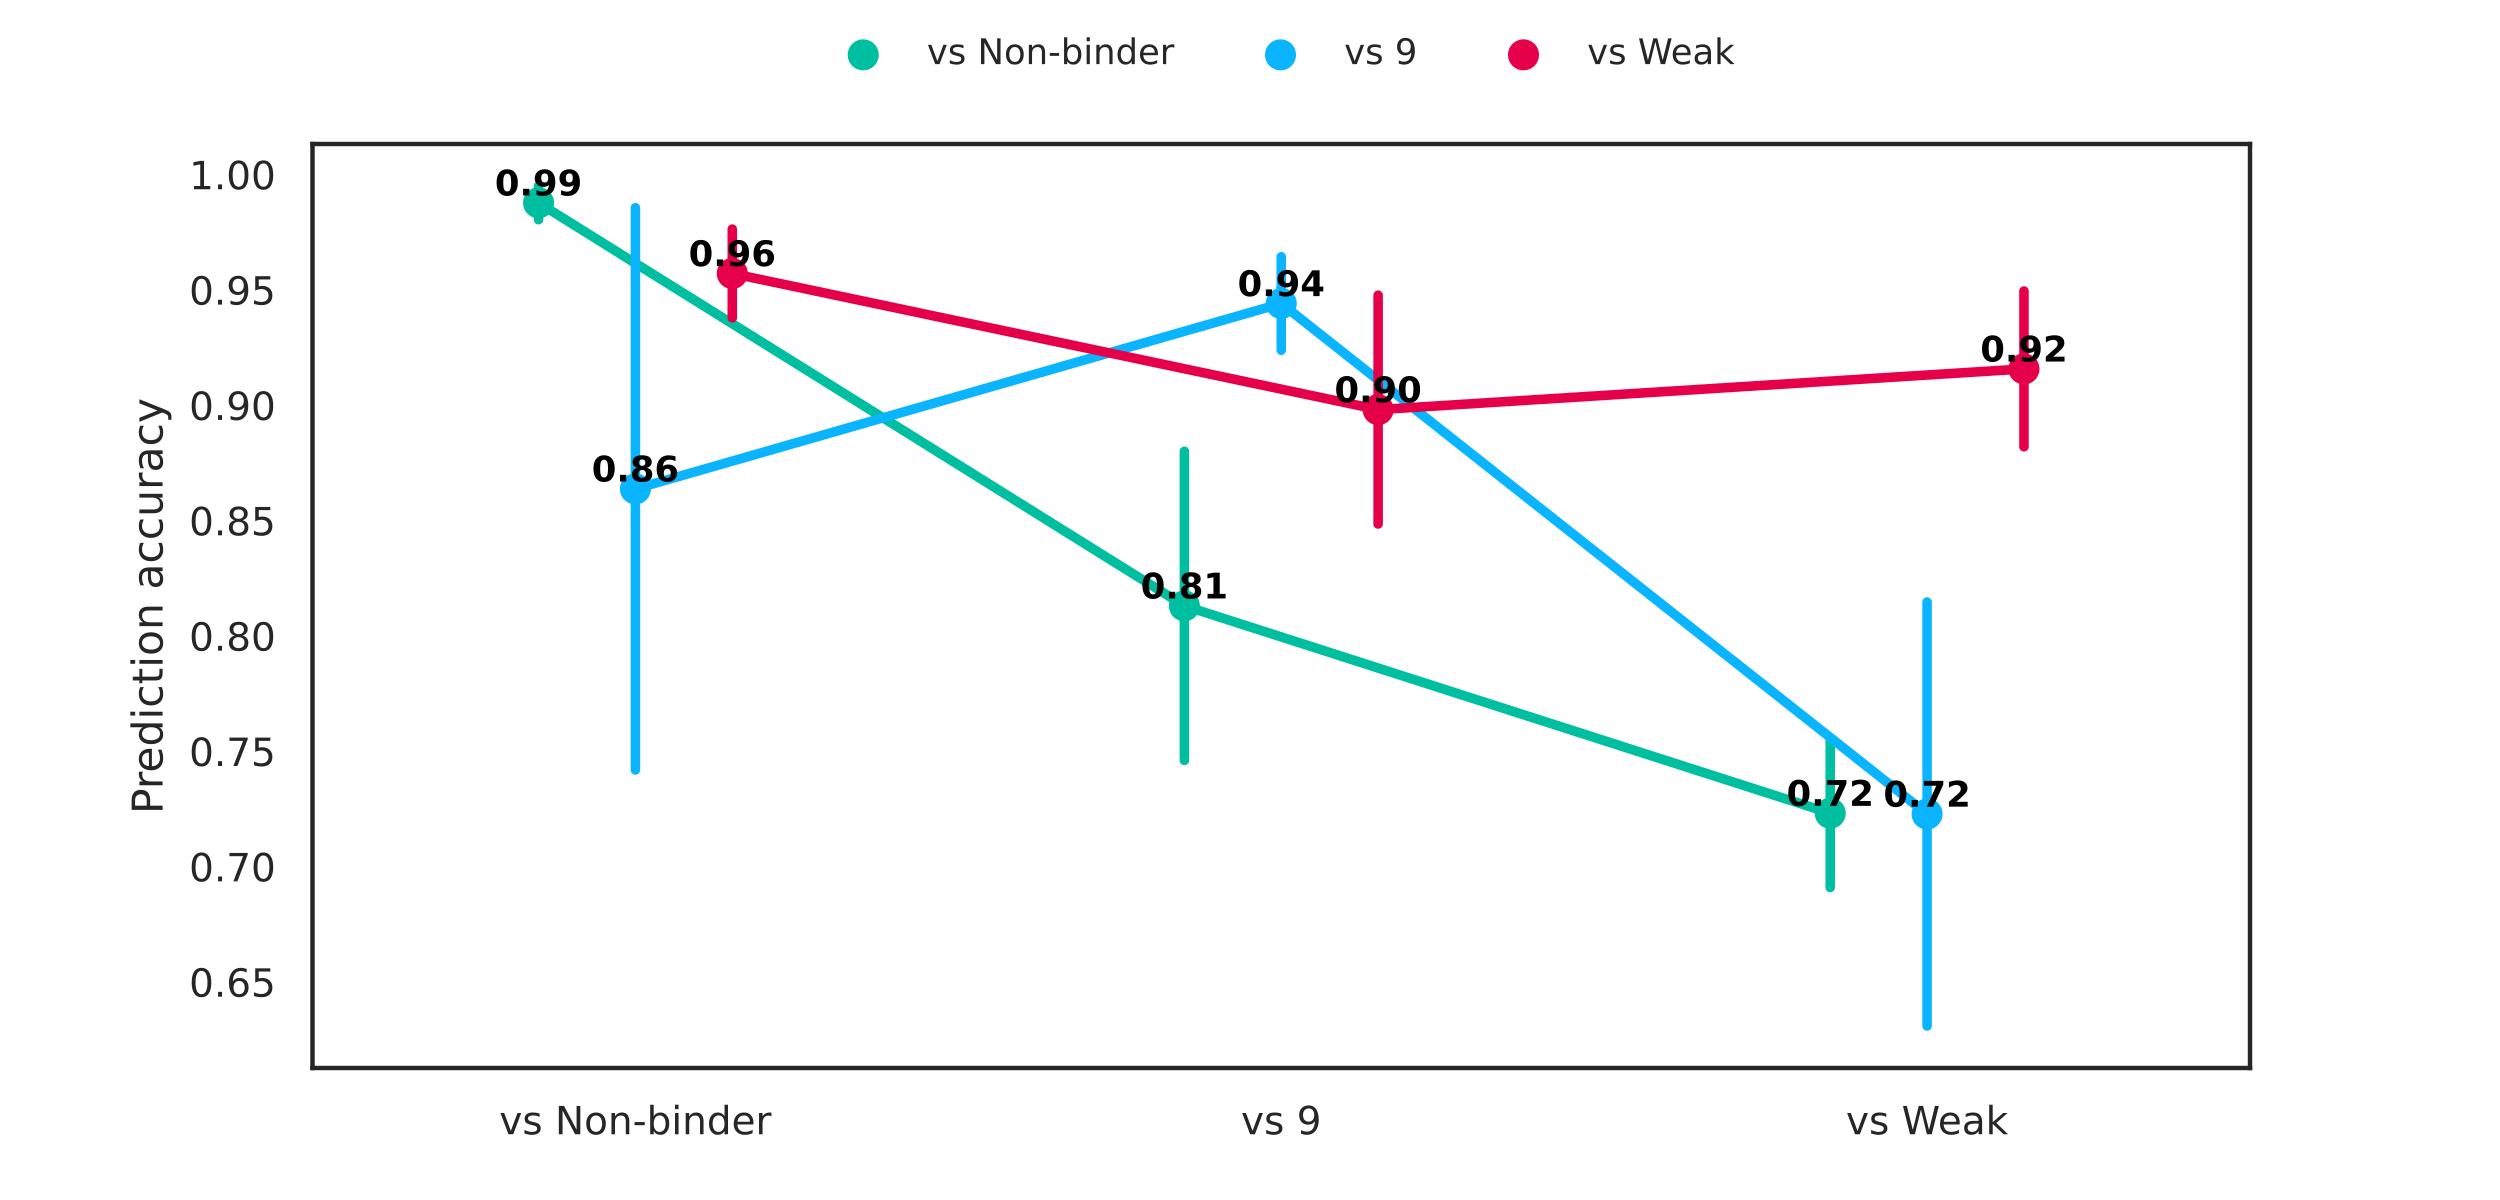
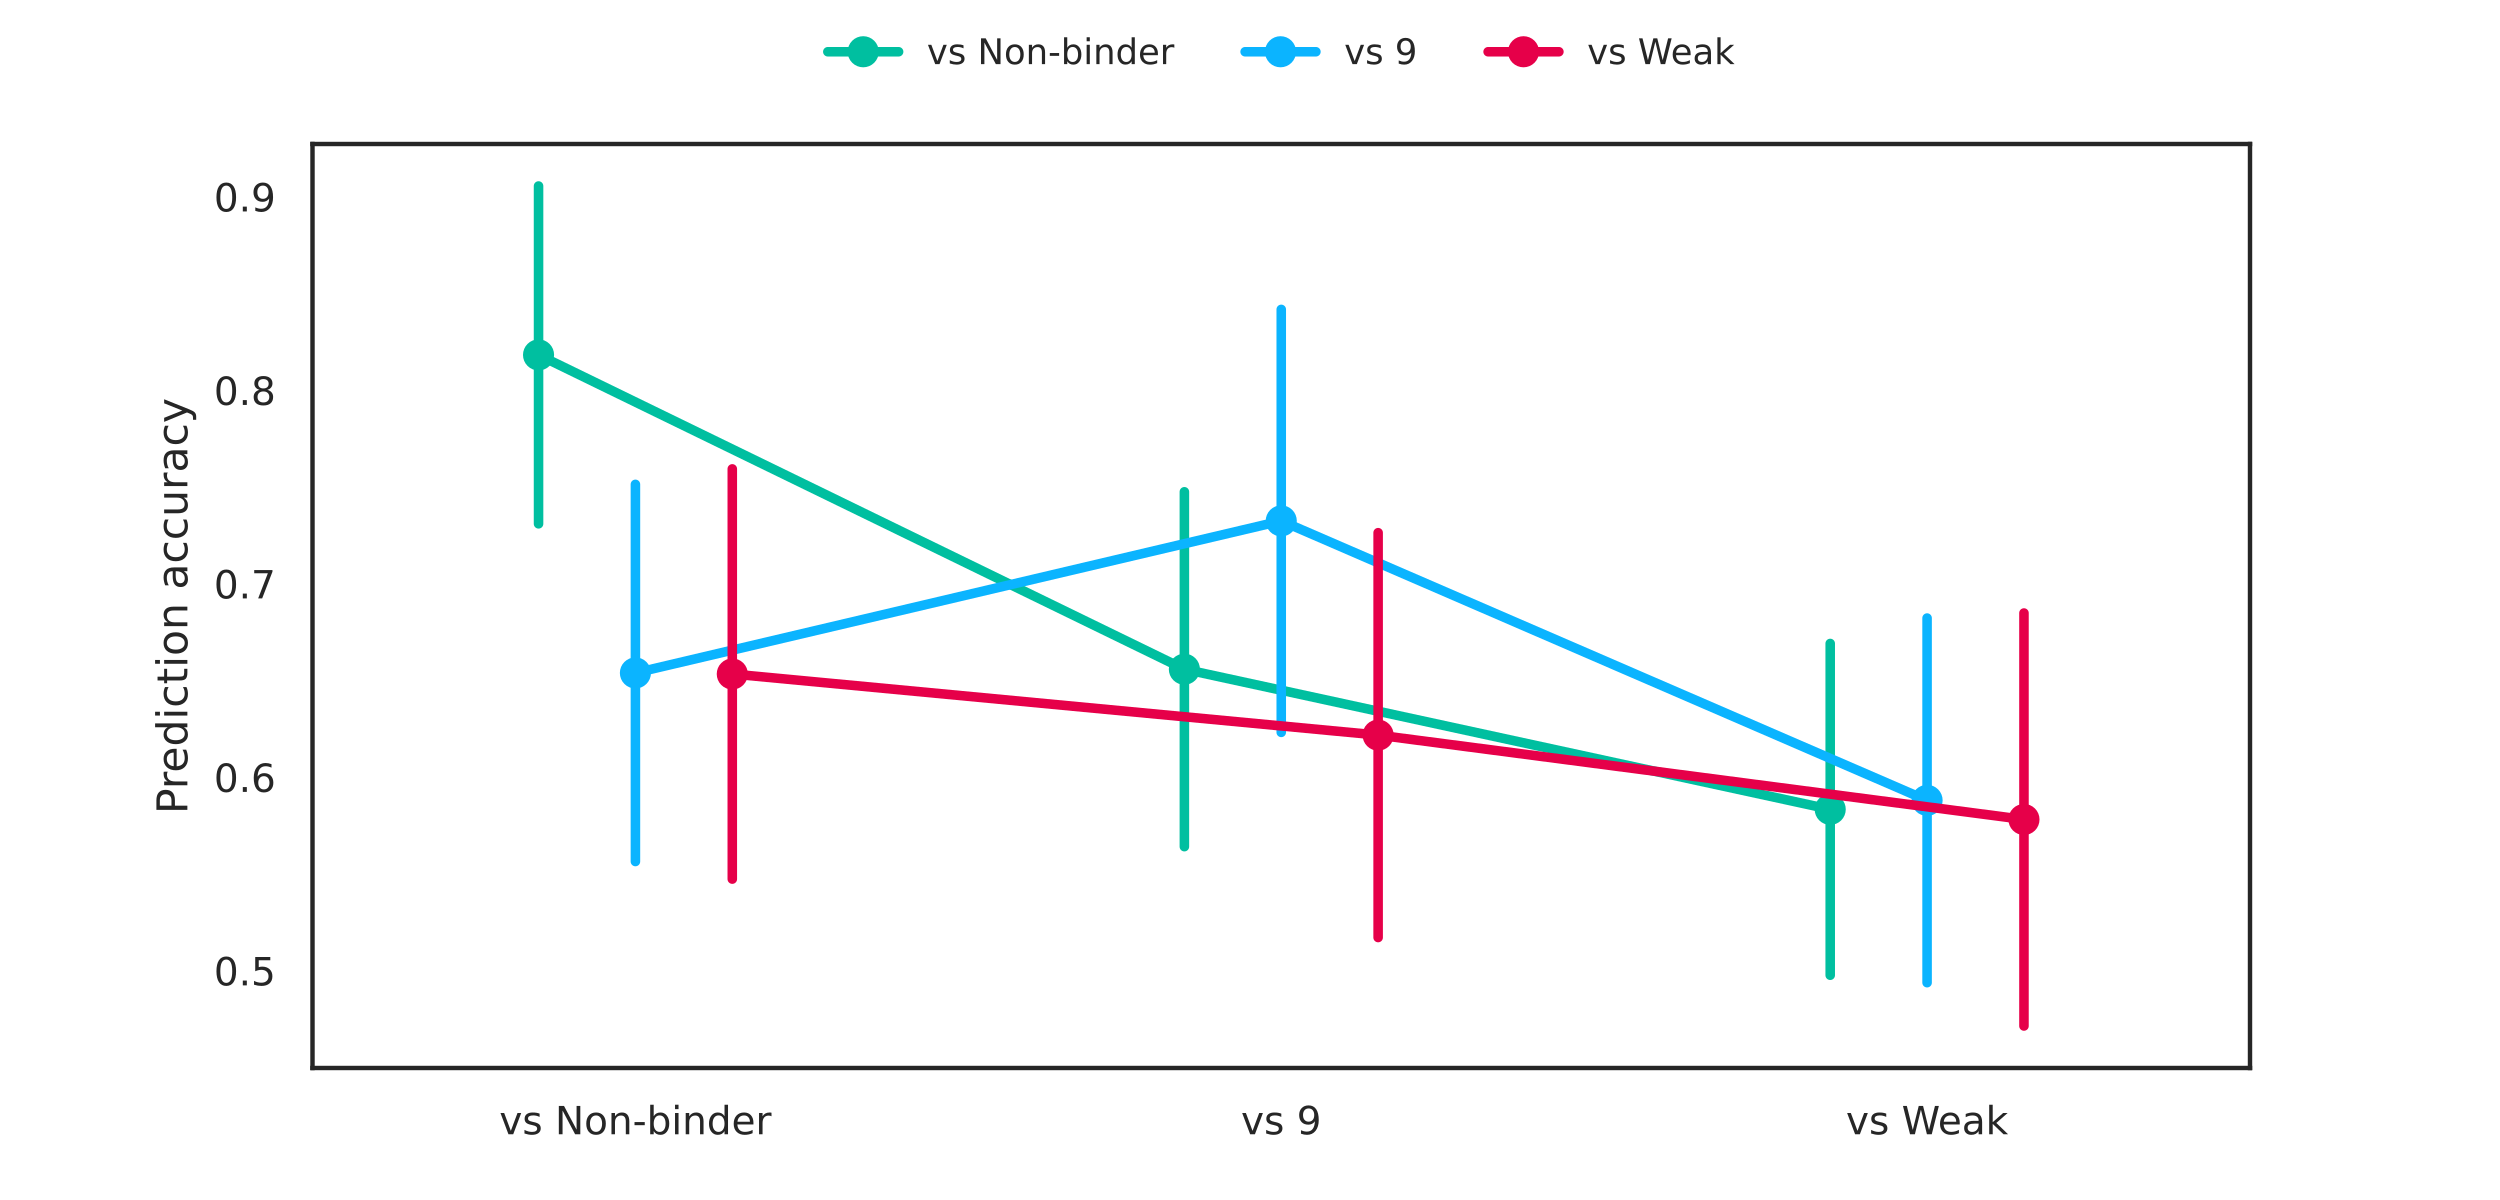
<svg xmlns="http://www.w3.org/2000/svg" xmlns:xlink="http://www.w3.org/1999/xlink" width="565.2pt" height="271.296pt" viewBox="0 0 565.2 271.296" version="1.1">
  <defs>
    <style type="text/css">*{stroke-linejoin: round; stroke-linecap: butt}</style>
  </defs>
  <g id="figure_1">
    <g id="patch_1">
      <path d="M 0 271.296  L 565.2 271.296  L 565.2 0  L 0 0  z " style="fill: #ffffff" />
    </g>
    <g id="axes_1">
      <g id="patch_2">
        <path d="M 70.65 241.453  L 508.68 241.453  L 508.68 32.556  L 70.65 32.556  z " style="fill: #ffffff" />
      </g>
      <g id="matplotlib.axis_1">
        <g id="xtick_1">
          <g id="text_1">
            <g style="fill: #262626" transform="translate(112.8866 256.4401) scale(0.088 -0.088)">
              <defs>
                <path id="DejaVuSans-76" d="M 191 3500  L 800 3500  L 1894 563  L 2988 3500  L 3597 3500  L 2284 0  L 1503 0  L 191 3500  z " transform="scale(0.015625)" />
                <path id="DejaVuSans-73" d="M 2834 3397  L 2834 2853  Q 2591 2978 2328 3040  Q 2066 3103 1784 3103  Q 1356 3103 1142 2972  Q 928 2841 928 2578  Q 928 2378 1081 2264  Q 1234 2150 1697 2047  L 1894 2003  Q 2506 1872 2764 1633  Q 3022 1394 3022 966  Q 3022 478 2636 193  Q 2250 -91 1575 -91  Q 1294 -91 989 -36  Q 684 19 347 128  L 347 722  Q 666 556 975 473  Q 1284 391 1588 391  Q 1994 391 2212 530  Q 2431 669 2431 922  Q 2431 1156 2273 1281  Q 2116 1406 1581 1522  L 1381 1569  Q 847 1681 609 1914  Q 372 2147 372 2553  Q 372 3047 722 3315  Q 1072 3584 1716 3584  Q 2034 3584 2315 3537  Q 2597 3491 2834 3397  z " transform="scale(0.015625)" />
                <path id="DejaVuSans-20" transform="scale(0.015625)" />
                <path id="DejaVuSans-4e" d="M 628 4666  L 1478 4666  L 3547 763  L 3547 4666  L 4159 4666  L 4159 0  L 3309 0  L 1241 3903  L 1241 0  L 628 0  L 628 4666  z " transform="scale(0.015625)" />
                <path id="DejaVuSans-6f" d="M 1959 3097  Q 1497 3097 1228 2736  Q 959 2375 959 1747  Q 959 1119 1226 758  Q 1494 397 1959 397  Q 2419 397 2687 759  Q 2956 1122 2956 1747  Q 2956 2369 2687 2733  Q 2419 3097 1959 3097  z M 1959 3584  Q 2709 3584 3137 3096  Q 3566 2609 3566 1747  Q 3566 888 3137 398  Q 2709 -91 1959 -91  Q 1206 -91 779 398  Q 353 888 353 1747  Q 353 2609 779 3096  Q 1206 3584 1959 3584  z " transform="scale(0.015625)" />
                <path id="DejaVuSans-6e" d="M 3513 2113  L 3513 0  L 2938 0  L 2938 2094  Q 2938 2591 2744 2837  Q 2550 3084 2163 3084  Q 1697 3084 1428 2787  Q 1159 2491 1159 1978  L 1159 0  L 581 0  L 581 3500  L 1159 3500  L 1159 2956  Q 1366 3272 1645 3428  Q 1925 3584 2291 3584  Q 2894 3584 3203 3211  Q 3513 2838 3513 2113  z " transform="scale(0.015625)" />
                <path id="DejaVuSans-2d" d="M 313 2009  L 1997 2009  L 1997 1497  L 313 1497  L 313 2009  z " transform="scale(0.015625)" />
                <path id="DejaVuSans-62" d="M 3116 1747  Q 3116 2381 2855 2742  Q 2594 3103 2138 3103  Q 1681 3103 1420 2742  Q 1159 2381 1159 1747  Q 1159 1113 1420 752  Q 1681 391 2138 391  Q 2594 391 2855 752  Q 3116 1113 3116 1747  z M 1159 2969  Q 1341 3281 1617 3432  Q 1894 3584 2278 3584  Q 2916 3584 3314 3078  Q 3713 2572 3713 1747  Q 3713 922 3314 415  Q 2916 -91 2278 -91  Q 1894 -91 1617 61  Q 1341 213 1159 525  L 1159 0  L 581 0  L 581 4863  L 1159 4863  L 1159 2969  z " transform="scale(0.015625)" />
                <path id="DejaVuSans-69" d="M 603 3500  L 1178 3500  L 1178 0  L 603 0  L 603 3500  z M 603 4863  L 1178 4863  L 1178 4134  L 603 4134  L 603 4863  z " transform="scale(0.015625)" />
                <path id="DejaVuSans-64" d="M 2906 2969  L 2906 4863  L 3481 4863  L 3481 0  L 2906 0  L 2906 525  Q 2725 213 2448 61  Q 2172 -91 1784 -91  Q 1150 -91 751 415  Q 353 922 353 1747  Q 353 2572 751 3078  Q 1150 3584 1784 3584  Q 2172 3584 2448 3432  Q 2725 3281 2906 2969  z M 947 1747  Q 947 1113 1208 752  Q 1469 391 1925 391  Q 2381 391 2643 752  Q 2906 1113 2906 1747  Q 2906 2381 2643 2742  Q 2381 3103 1925 3103  Q 1469 3103 1208 2742  Q 947 2381 947 1747  z " transform="scale(0.015625)" />
                <path id="DejaVuSans-65" d="M 3597 1894  L 3597 1613  L 953 1613  Q 991 1019 1311 708  Q 1631 397 2203 397  Q 2534 397 2845 478  Q 3156 559 3463 722  L 3463 178  Q 3153 47 2828 -22  Q 2503 -91 2169 -91  Q 1331 -91 842 396  Q 353 884 353 1716  Q 353 2575 817 3079  Q 1281 3584 2069 3584  Q 2775 3584 3186 3129  Q 3597 2675 3597 1894  z M 3022 2063  Q 3016 2534 2758 2815  Q 2500 3097 2075 3097  Q 1594 3097 1305 2825  Q 1016 2553 972 2059  L 3022 2063  z " transform="scale(0.015625)" />
                <path id="DejaVuSans-72" d="M 2631 2963  Q 2534 3019 2420 3045  Q 2306 3072 2169 3072  Q 1681 3072 1420 2755  Q 1159 2438 1159 1844  L 1159 0  L 581 0  L 581 3500  L 1159 3500  L 1159 2956  Q 1341 3275 1631 3429  Q 1922 3584 2338 3584  Q 2397 3584 2469 3576  Q 2541 3569 2628 3553  L 2631 2963  z " transform="scale(0.015625)" />
              </defs>
              <use xlink:href="#DejaVuSans-76" />
              <use xlink:href="#DejaVuSans-73" x="59.18" />
              <use xlink:href="#DejaVuSans-20" x="111.279" />
              <use xlink:href="#DejaVuSans-4e" x="143.066" />
              <use xlink:href="#DejaVuSans-6f" x="217.871" />
              <use xlink:href="#DejaVuSans-6e" x="279.053" />
              <use xlink:href="#DejaVuSans-2d" x="342.432" />
              <use xlink:href="#DejaVuSans-62" x="378.516" />
              <use xlink:href="#DejaVuSans-69" x="441.992" />
              <use xlink:href="#DejaVuSans-6e" x="469.775" />
              <use xlink:href="#DejaVuSans-64" x="533.154" />
              <use xlink:href="#DejaVuSans-65" x="596.631" />
              <use xlink:href="#DejaVuSans-72" x="658.154" />
            </g>
          </g>
        </g>
        <g id="xtick_2">
          <g id="text_2">
            <g style="fill: #262626" transform="translate(280.5707 256.4401) scale(0.088 -0.088)">
              <defs>
                <path id="DejaVuSans-39" d="M 703 97  L 703 672  Q 941 559 1184 500  Q 1428 441 1663 441  Q 2288 441 2617 861  Q 2947 1281 2994 2138  Q 2813 1869 2534 1725  Q 2256 1581 1919 1581  Q 1219 1581 811 2004  Q 403 2428 403 3163  Q 403 3881 828 4315  Q 1253 4750 1959 4750  Q 2769 4750 3195 4129  Q 3622 3509 3622 2328  Q 3622 1225 3098 567  Q 2575 -91 1691 -91  Q 1453 -91 1209 -44  Q 966 3 703 97  z M 1959 2075  Q 2384 2075 2632 2365  Q 2881 2656 2881 3163  Q 2881 3666 2632 3958  Q 2384 4250 1959 4250  Q 1534 4250 1286 3958  Q 1038 3666 1038 3163  Q 1038 2656 1286 2365  Q 1534 2075 1959 2075  z " transform="scale(0.015625)" />
              </defs>
              <use xlink:href="#DejaVuSans-76" />
              <use xlink:href="#DejaVuSans-73" x="59.18" />
              <use xlink:href="#DejaVuSans-20" x="111.279" />
              <use xlink:href="#DejaVuSans-39" x="143.066" />
            </g>
          </g>
        </g>
        <g id="xtick_3">
          <g id="text_3">
            <g style="fill: #262626" transform="translate(417.3366 256.4401) scale(0.088 -0.088)">
              <defs>
                <path id="DejaVuSans-57" d="M 213 4666  L 850 4666  L 1831 722  L 2809 4666  L 3519 4666  L 4500 722  L 5478 4666  L 6119 4666  L 4947 0  L 4153 0  L 3169 4050  L 2175 0  L 1381 0  L 213 4666  z " transform="scale(0.015625)" />
                <path id="DejaVuSans-61" d="M 2194 1759  Q 1497 1759 1228 1600  Q 959 1441 959 1056  Q 959 750 1161 570  Q 1363 391 1709 391  Q 2188 391 2477 730  Q 2766 1069 2766 1631  L 2766 1759  L 2194 1759  z M 3341 1997  L 3341 0  L 2766 0  L 2766 531  Q 2569 213 2275 61  Q 1981 -91 1556 -91  Q 1019 -91 701 211  Q 384 513 384 1019  Q 384 1609 779 1909  Q 1175 2209 1959 2209  L 2766 2209  L 2766 2266  Q 2766 2663 2505 2880  Q 2244 3097 1772 3097  Q 1472 3097 1187 3025  Q 903 2953 641 2809  L 641 3341  Q 956 3463 1253 3523  Q 1550 3584 1831 3584  Q 2591 3584 2966 3190  Q 3341 2797 3341 1997  z " transform="scale(0.015625)" />
                <path id="DejaVuSans-6b" d="M 581 4863  L 1159 4863  L 1159 1991  L 2875 3500  L 3609 3500  L 1753 1863  L 3688 0  L 2938 0  L 1159 1709  L 1159 0  L 581 0  L 581 4863  z " transform="scale(0.015625)" />
              </defs>
              <use xlink:href="#DejaVuSans-76" />
              <use xlink:href="#DejaVuSans-73" x="59.18" />
              <use xlink:href="#DejaVuSans-20" x="111.279" />
              <use xlink:href="#DejaVuSans-57" x="143.066" />
              <use xlink:href="#DejaVuSans-65" x="236.068" />
              <use xlink:href="#DejaVuSans-61" x="297.592" />
              <use xlink:href="#DejaVuSans-6b" x="358.871" />
            </g>
          </g>
        </g>
      </g>
      <g id="matplotlib.axis_2">
        <g id="ytick_1">
          <g id="text_4">
-             <g style="fill: #262626" transform="translate(42.75625 225.3304) scale(0.088 -0.088)">
+             <g style="fill: #262626" transform="translate(48.35525 222.7747) scale(0.088 -0.088)">
              <defs>
                <path id="DejaVuSans-30" d="M 2034 4250  Q 1547 4250 1301 3770  Q 1056 3291 1056 2328  Q 1056 1369 1301 889  Q 1547 409 2034 409  Q 2525 409 2770 889  Q 3016 1369 3016 2328  Q 3016 3291 2770 3770  Q 2525 4250 2034 4250  z M 2034 4750  Q 2819 4750 3233 4129  Q 3647 3509 3647 2328  Q 3647 1150 3233 529  Q 2819 -91 2034 -91  Q 1250 -91 836 529  Q 422 1150 422 2328  Q 422 3509 836 4129  Q 1250 4750 2034 4750  z " transform="scale(0.015625)" />
                <path id="DejaVuSans-2e" d="M 684 794  L 1344 794  L 1344 0  L 684 0  L 684 794  z " transform="scale(0.015625)" />
-                 <path id="DejaVuSans-36" d="M 2113 2584  Q 1688 2584 1439 2293  Q 1191 2003 1191 1497  Q 1191 994 1439 701  Q 1688 409 2113 409  Q 2538 409 2786 701  Q 3034 994 3034 1497  Q 3034 2003 2786 2293  Q 2538 2584 2113 2584  z M 3366 4563  L 3366 3988  Q 3128 4100 2886 4159  Q 2644 4219 2406 4219  Q 1781 4219 1451 3797  Q 1122 3375 1075 2522  Q 1259 2794 1537 2939  Q 1816 3084 2150 3084  Q 2853 3084 3261 2657  Q 3669 2231 3669 1497  Q 3669 778 3244 343  Q 2819 -91 2113 -91  Q 1303 -91 875 529  Q 447 1150 447 2328  Q 447 3434 972 4092  Q 1497 4750 2381 4750  Q 2619 4750 2861 4703  Q 3103 4656 3366 4563  z " transform="scale(0.015625)" />
                <path id="DejaVuSans-35" d="M 691 4666  L 3169 4666  L 3169 4134  L 1269 4134  L 1269 2991  Q 1406 3038 1543 3061  Q 1681 3084 1819 3084  Q 2600 3084 3056 2656  Q 3513 2228 3513 1497  Q 3513 744 3044 326  Q 2575 -91 1722 -91  Q 1428 -91 1123 -41  Q 819 9 494 109  L 494 744  Q 775 591 1075 516  Q 1375 441 1709 441  Q 2250 441 2565 725  Q 2881 1009 2881 1497  Q 2881 1984 2565 2268  Q 2250 2553 1709 2553  Q 1456 2553 1204 2497  Q 953 2441 691 2322  L 691 4666  z " transform="scale(0.015625)" />
              </defs>
              <use xlink:href="#DejaVuSans-30" />
              <use xlink:href="#DejaVuSans-2e" x="63.623" />
-               <use xlink:href="#DejaVuSans-36" x="95.41" />
-               <use xlink:href="#DejaVuSans-35" x="159.033" />
+               <use xlink:href="#DejaVuSans-35" x="95.41" />
            </g>
          </g>
        </g>
        <g id="ytick_2">
          <g id="text_5">
-             <g style="fill: #262626" transform="translate(42.75625 199.2528) scale(0.088 -0.088)">
-               <defs>
-                 <path id="DejaVuSans-37" d="M 525 4666  L 3525 4666  L 3525 4397  L 1831 0  L 1172 0  L 2766 4134  L 525 4134  L 525 4666  z " transform="scale(0.015625)" />
-               </defs>
-               <use xlink:href="#DejaVuSans-30" />
-               <use xlink:href="#DejaVuSans-2e" x="63.623" />
-               <use xlink:href="#DejaVuSans-37" x="95.41" />
-               <use xlink:href="#DejaVuSans-30" x="159.033" />
+             <g style="fill: #262626" transform="translate(48.35525 179.0322) scale(0.088 -0.088)">
+               <defs>
+                 <path id="DejaVuSans-36" d="M 2113 2584  Q 1688 2584 1439 2293  Q 1191 2003 1191 1497  Q 1191 994 1439 701  Q 1688 409 2113 409  Q 2538 409 2786 701  Q 3034 994 3034 1497  Q 3034 2003 2786 2293  Q 2538 2584 2113 2584  z M 3366 4563  L 3366 3988  Q 3128 4100 2886 4159  Q 2644 4219 2406 4219  Q 1781 4219 1451 3797  Q 1122 3375 1075 2522  Q 1259 2794 1537 2939  Q 1816 3084 2150 3084  Q 2853 3084 3261 2657  Q 3669 2231 3669 1497  Q 3669 778 3244 343  Q 2819 -91 2113 -91  Q 1303 -91 875 529  Q 447 1150 447 2328  Q 447 3434 972 4092  Q 1497 4750 2381 4750  Q 2619 4750 2861 4703  Q 3103 4656 3366 4563  z " transform="scale(0.015625)" />
+               </defs>
+               <use xlink:href="#DejaVuSans-30" />
+               <use xlink:href="#DejaVuSans-2e" x="63.623" />
+               <use xlink:href="#DejaVuSans-36" x="95.41" />
            </g>
          </g>
        </g>
        <g id="ytick_3">
          <g id="text_6">
-             <g style="fill: #262626" transform="translate(42.75625 173.1752) scale(0.088 -0.088)">
+             <g style="fill: #262626" transform="translate(48.35525 135.2896) scale(0.088 -0.088)">
+               <defs>
+                 <path id="DejaVuSans-37" d="M 525 4666  L 3525 4666  L 3525 4397  L 1831 0  L 1172 0  L 2766 4134  L 525 4134  L 525 4666  z " transform="scale(0.015625)" />
+               </defs>
              <use xlink:href="#DejaVuSans-30" />
              <use xlink:href="#DejaVuSans-2e" x="63.623" />
              <use xlink:href="#DejaVuSans-37" x="95.41" />
-               <use xlink:href="#DejaVuSans-35" x="159.033" />
            </g>
          </g>
        </g>
        <g id="ytick_4">
          <g id="text_7">
-             <g style="fill: #262626" transform="translate(42.75625 147.0975) scale(0.088 -0.088)">
+             <g style="fill: #262626" transform="translate(48.35525 91.54701) scale(0.088 -0.088)">
              <defs>
                <path id="DejaVuSans-38" d="M 2034 2216  Q 1584 2216 1326 1975  Q 1069 1734 1069 1313  Q 1069 891 1326 650  Q 1584 409 2034 409  Q 2484 409 2743 651  Q 3003 894 3003 1313  Q 3003 1734 2745 1975  Q 2488 2216 2034 2216  z M 1403 2484  Q 997 2584 770 2862  Q 544 3141 544 3541  Q 544 4100 942 4425  Q 1341 4750 2034 4750  Q 2731 4750 3128 4425  Q 3525 4100 3525 3541  Q 3525 3141 3298 2862  Q 3072 2584 2669 2484  Q 3125 2378 3379 2068  Q 3634 1759 3634 1313  Q 3634 634 3220 271  Q 2806 -91 2034 -91  Q 1263 -91 848 271  Q 434 634 434 1313  Q 434 1759 690 2068  Q 947 2378 1403 2484  z M 1172 3481  Q 1172 3119 1398 2916  Q 1625 2713 2034 2713  Q 2441 2713 2670 2916  Q 2900 3119 2900 3481  Q 2900 3844 2670 4047  Q 2441 4250 2034 4250  Q 1625 4250 1398 4047  Q 1172 3844 1172 3481  z " transform="scale(0.015625)" />
              </defs>
              <use xlink:href="#DejaVuSans-30" />
              <use xlink:href="#DejaVuSans-2e" x="63.623" />
              <use xlink:href="#DejaVuSans-38" x="95.41" />
-               <use xlink:href="#DejaVuSans-30" x="159.033" />
            </g>
          </g>
        </g>
        <g id="ytick_5">
          <g id="text_8">
-             <g style="fill: #262626" transform="translate(42.75625 121.0199) scale(0.088 -0.088)">
-               <use xlink:href="#DejaVuSans-30" />
-               <use xlink:href="#DejaVuSans-2e" x="63.623" />
-               <use xlink:href="#DejaVuSans-38" x="95.41" />
-               <use xlink:href="#DejaVuSans-35" x="159.033" />
-             </g>
-           </g>
-         </g>
-         <g id="ytick_6">
-           <g id="text_9">
-             <g style="fill: #262626" transform="translate(42.75625 94.94234) scale(0.088 -0.088)">
+             <g style="fill: #262626" transform="translate(48.35525 47.80444) scale(0.088 -0.088)">
              <use xlink:href="#DejaVuSans-30" />
              <use xlink:href="#DejaVuSans-2e" x="63.623" />
              <use xlink:href="#DejaVuSans-39" x="95.41" />
-               <use xlink:href="#DejaVuSans-30" x="159.033" />
-             </g>
-           </g>
-         </g>
-         <g id="ytick_7">
-           <g id="text_10">
-             <g style="fill: #262626" transform="translate(42.75625 68.86473) scale(0.088 -0.088)">
-               <use xlink:href="#DejaVuSans-30" />
-               <use xlink:href="#DejaVuSans-2e" x="63.623" />
-               <use xlink:href="#DejaVuSans-39" x="95.41" />
-               <use xlink:href="#DejaVuSans-35" x="159.033" />
-             </g>
-           </g>
-         </g>
-         <g id="ytick_8">
-           <g id="text_11">
-             <g style="fill: #262626" transform="translate(42.75625 42.78713) scale(0.088 -0.088)">
-               <defs>
-                 <path id="DejaVuSans-31" d="M 794 531  L 1825 531  L 1825 4091  L 703 3866  L 703 4441  L 1819 4666  L 2450 4666  L 2450 531  L 3481 531  L 3481 0  L 794 0  L 794 531  z " transform="scale(0.015625)" />
-               </defs>
-               <use xlink:href="#DejaVuSans-31" />
-               <use xlink:href="#DejaVuSans-2e" x="63.623" />
-               <use xlink:href="#DejaVuSans-30" x="95.41" />
-               <use xlink:href="#DejaVuSans-30" x="159.033" />
-             </g>
-           </g>
-         </g>
-         <g id="text_12">
-           <g style="fill: #262626" transform="translate(36.75975 184.0302) rotate(-90) scale(0.096 -0.096)">
+             </g>
+           </g>
+         </g>
+         <g id="text_9">
+           <g style="fill: #262626" transform="translate(42.35875 184.0302) rotate(-90) scale(0.096 -0.096)">
            <defs>
              <path id="DejaVuSans-50" d="M 1259 4147  L 1259 2394  L 2053 2394  Q 2494 2394 2734 2622  Q 2975 2850 2975 3272  Q 2975 3691 2734 3919  Q 2494 4147 2053 4147  L 1259 4147  z M 628 4666  L 2053 4666  Q 2838 4666 3239 4311  Q 3641 3956 3641 3272  Q 3641 2581 3239 2228  Q 2838 1875 2053 1875  L 1259 1875  L 1259 0  L 628 0  L 628 4666  z " transform="scale(0.015625)" />
              <path id="DejaVuSans-63" d="M 3122 3366  L 3122 2828  Q 2878 2963 2633 3030  Q 2388 3097 2138 3097  Q 1578 3097 1268 2742  Q 959 2388 959 1747  Q 959 1106 1268 751  Q 1578 397 2138 397  Q 2388 397 2633 464  Q 2878 531 3122 666  L 3122 134  Q 2881 22 2623 -34  Q 2366 -91 2075 -91  Q 1284 -91 818 406  Q 353 903 353 1747  Q 353 2603 823 3093  Q 1294 3584 2113 3584  Q 2378 3584 2631 3529  Q 2884 3475 3122 3366  z " transform="scale(0.015625)" />
              <path id="DejaVuSans-74" d="M 1172 4494  L 1172 3500  L 2356 3500  L 2356 3053  L 1172 3053  L 1172 1153  Q 1172 725 1289 603  Q 1406 481 1766 481  L 2356 481  L 2356 0  L 1766 0  Q 1100 0 847 248  Q 594 497 594 1153  L 594 3053  L 172 3053  L 172 3500  L 594 3500  L 594 4494  L 1172 4494  z " transform="scale(0.015625)" />
              <path id="DejaVuSans-75" d="M 544 1381  L 544 3500  L 1119 3500  L 1119 1403  Q 1119 906 1312 657  Q 1506 409 1894 409  Q 2359 409 2629 706  Q 2900 1003 2900 1516  L 2900 3500  L 3475 3500  L 3475 0  L 2900 0  L 2900 538  Q 2691 219 2414 64  Q 2138 -91 1772 -91  Q 1169 -91 856 284  Q 544 659 544 1381  z M 1991 3584  L 1991 3584  z " transform="scale(0.015625)" />
              <path id="DejaVuSans-79" d="M 2059 -325  Q 1816 -950 1584 -1140  Q 1353 -1331 966 -1331  L 506 -1331  L 506 -850  L 844 -850  Q 1081 -850 1212 -737  Q 1344 -625 1503 -206  L 1606 56  L 191 3500  L 800 3500  L 1894 763  L 2988 3500  L 3597 3500  L 2059 -325  z " transform="scale(0.015625)" />
            </defs>
            <use xlink:href="#DejaVuSans-50" />
            <use xlink:href="#DejaVuSans-72" x="58.553" />
            <use xlink:href="#DejaVuSans-65" x="97.416" />
            <use xlink:href="#DejaVuSans-64" x="158.939" />
            <use xlink:href="#DejaVuSans-69" x="222.416" />
            <use xlink:href="#DejaVuSans-63" x="250.199" />
            <use xlink:href="#DejaVuSans-74" x="305.18" />
            <use xlink:href="#DejaVuSans-69" x="344.389" />
            <use xlink:href="#DejaVuSans-6f" x="372.172" />
            <use xlink:href="#DejaVuSans-6e" x="433.354" />
            <use xlink:href="#DejaVuSans-20" x="496.732" />
            <use xlink:href="#DejaVuSans-61" x="528.52" />
            <use xlink:href="#DejaVuSans-63" x="589.799" />
            <use xlink:href="#DejaVuSans-63" x="644.779" />
            <use xlink:href="#DejaVuSans-75" x="699.76" />
            <use xlink:href="#DejaVuSans-72" x="763.139" />
            <use xlink:href="#DejaVuSans-61" x="804.252" />
            <use xlink:href="#DejaVuSans-63" x="865.531" />
            <use xlink:href="#DejaVuSans-79" x="920.512" />
          </g>
        </g>
      </g>
      <g id="line2d_1">
-         <path d="M 121.754 45.859  L 267.764 136.971  L 413.774 183.855  " clip-path="url(#p5a62683118)" style="fill: none; stroke: #00bfa0; stroke-width: 2.16; stroke-linecap: round" />
+         <path d="M 121.754 80.238  L 267.764 151.297  L 413.774 182.979  " clip-path="url(#p325f9f51fe)" style="fill: none; stroke: #00bfa0; stroke-width: 2.16; stroke-linecap: round" />
+         <defs>
+           <path id="m755d2e7615" d="M 0 2.707  C 0.718 2.707 1.407 2.422 1.914 1.914  C 2.422 1.407 2.707 0.718 2.707 0  C 2.707 -0.718 2.422 -1.407 1.914 -1.914  C 1.407 -2.422 0.718 -2.707 0 -2.707  C -0.718 -2.707 -1.407 -2.422 -1.914 -1.914  C -2.422 -1.407 -2.707 -0.718 -2.707 0  C -2.707 0.718 -2.422 1.407 -1.914 1.914  C -1.407 2.422 -0.718 2.707 0 2.707  z " style="stroke: #00bfa0; stroke-width: 1.62" />
+         </defs>
+         <g clip-path="url(#p325f9f51fe)">
+           <use xlink:href="#m755d2e7615" x="121.754" y="80.238" style="fill: #00bfa0; stroke: #00bfa0; stroke-width: 1.62" />
+           <use xlink:href="#m755d2e7615" x="267.764" y="151.297" style="fill: #00bfa0; stroke: #00bfa0; stroke-width: 1.62" />
+           <use xlink:href="#m755d2e7615" x="413.774" y="182.979" style="fill: #00bfa0; stroke: #00bfa0; stroke-width: 1.62" />
+         </g>
      </g>
      <g id="line2d_2">
-         <path d="M 121.754 49.667  L 121.754 42.051  " clip-path="url(#p5a62683118)" style="fill: none; stroke: #00bfa0; stroke-width: 2.16; stroke-linecap: round" />
+         <path d="M 121.754 118.426  L 121.754 42.051  " clip-path="url(#p325f9f51fe)" style="fill: none; stroke: #00bfa0; stroke-width: 2.16; stroke-linecap: round" />
      </g>
      <g id="line2d_3">
-         <path d="M 267.764 171.912  L 267.764 102.031  " clip-path="url(#p5a62683118)" style="fill: none; stroke: #00bfa0; stroke-width: 2.16; stroke-linecap: round" />
+         <path d="M 267.764 191.412  L 267.764 111.183  " clip-path="url(#p325f9f51fe)" style="fill: none; stroke: #00bfa0; stroke-width: 2.16; stroke-linecap: round" />
      </g>
      <g id="line2d_4">
-         <path d="M 413.774 200.645  L 413.774 167.064  " clip-path="url(#p5a62683118)" style="fill: none; stroke: #00bfa0; stroke-width: 2.16; stroke-linecap: round" />
-       </g>
-       <g id="PathCollection_1">
+         <path d="M 413.774 220.482  L 413.774 145.477  " clip-path="url(#p325f9f51fe)" style="fill: none; stroke: #00bfa0; stroke-width: 2.16; stroke-linecap: round" />
+       </g>
+       <g id="line2d_5">
+         <path d="M 143.655 152.139  L 289.665 117.763  L 435.675 180.947  " clip-path="url(#p325f9f51fe)" style="fill: none; stroke: #0bb4ff; stroke-width: 2.16; stroke-linecap: round" />
        <defs>
-           <path id="mb6c10006c3" d="M 0 2.707  C 0.718 2.707 1.407 2.422 1.914 1.914  C 2.422 1.407 2.707 0.718 2.707 0  C 2.707 -0.718 2.422 -1.407 1.914 -1.914  C 1.407 -2.422 0.718 -2.707 0 -2.707  C -0.718 -2.707 -1.407 -2.422 -1.914 -1.914  C -2.422 -1.407 -2.707 -0.718 -2.707 0  C -2.707 0.718 -2.422 1.407 -1.914 1.914  C -1.407 2.422 -0.718 2.707 0 2.707  z " style="stroke: #00bfa0; stroke-width: 1.62" />
+           <path id="md386243686" d="M 0 2.707  C 0.718 2.707 1.407 2.422 1.914 1.914  C 2.422 1.407 2.707 0.718 2.707 0  C 2.707 -0.718 2.422 -1.407 1.914 -1.914  C 1.407 -2.422 0.718 -2.707 0 -2.707  C -0.718 -2.707 -1.407 -2.422 -1.914 -1.914  C -2.422 -1.407 -2.707 -0.718 -2.707 0  C -2.707 0.718 -2.422 1.407 -1.914 1.914  C -1.407 2.422 -0.718 2.707 0 2.707  z " style="stroke: #0bb4ff; stroke-width: 1.62" />
        </defs>
-         <g clip-path="url(#p5a62683118)">
-           <use xlink:href="#mb6c10006c3" x="121.754" y="45.859" style="fill: #00bfa0; stroke: #00bfa0; stroke-width: 1.62" />
-           <use xlink:href="#mb6c10006c3" x="267.764" y="136.971" style="fill: #00bfa0; stroke: #00bfa0; stroke-width: 1.62" />
-           <use xlink:href="#mb6c10006c3" x="413.774" y="183.855" style="fill: #00bfa0; stroke: #00bfa0; stroke-width: 1.62" />
-         </g>
-       </g>
-       <g id="line2d_5">
-         <path d="M 143.655 110.527  L 289.665 68.61  L 435.675 184.034  " clip-path="url(#p5a62683118)" style="fill: none; stroke: #0bb4ff; stroke-width: 2.16; stroke-linecap: round" />
+         <g clip-path="url(#p325f9f51fe)">
+           <use xlink:href="#md386243686" x="143.655" y="152.139" style="fill: #0bb4ff; stroke: #0bb4ff; stroke-width: 1.62" />
+           <use xlink:href="#md386243686" x="289.665" y="117.763" style="fill: #0bb4ff; stroke: #0bb4ff; stroke-width: 1.62" />
+           <use xlink:href="#md386243686" x="435.675" y="180.947" style="fill: #0bb4ff; stroke: #0bb4ff; stroke-width: 1.62" />
+         </g>
      </g>
      <g id="line2d_6">
-         <path d="M 143.655 174.076  L 143.655 46.977  " clip-path="url(#p5a62683118)" style="fill: none; stroke: #0bb4ff; stroke-width: 2.16; stroke-linecap: round" />
+         <path d="M 143.655 194.772  L 143.655 109.505  " clip-path="url(#p325f9f51fe)" style="fill: none; stroke: #0bb4ff; stroke-width: 2.16; stroke-linecap: round" />
      </g>
      <g id="line2d_7">
-         <path d="M 289.665 79.172  L 289.665 58.049  " clip-path="url(#p5a62683118)" style="fill: none; stroke: #0bb4ff; stroke-width: 2.16; stroke-linecap: round" />
+         <path d="M 289.665 165.576  L 289.665 69.95  " clip-path="url(#p325f9f51fe)" style="fill: none; stroke: #0bb4ff; stroke-width: 2.16; stroke-linecap: round" />
      </g>
      <g id="line2d_8">
-         <path d="M 435.675 231.958  L 435.675 136.109  " clip-path="url(#p5a62683118)" style="fill: none; stroke: #0bb4ff; stroke-width: 2.16; stroke-linecap: round" />
-       </g>
-       <g id="PathCollection_2">
+         <path d="M 435.675 222.164  L 435.675 139.73  " clip-path="url(#p325f9f51fe)" style="fill: none; stroke: #0bb4ff; stroke-width: 2.16; stroke-linecap: round" />
+       </g>
+       <g id="line2d_9">
+         <path d="M 165.556 152.377  L 311.567 166.193  L 457.577 185.274  " clip-path="url(#p325f9f51fe)" style="fill: none; stroke: #e60049; stroke-width: 2.16; stroke-linecap: round" />
        <defs>
-           <path id="m303ecb1785" d="M 0 2.707  C 0.718 2.707 1.407 2.422 1.914 1.914  C 2.422 1.407 2.707 0.718 2.707 0  C 2.707 -0.718 2.422 -1.407 1.914 -1.914  C 1.407 -2.422 0.718 -2.707 0 -2.707  C -0.718 -2.707 -1.407 -2.422 -1.914 -1.914  C -2.422 -1.407 -2.707 -0.718 -2.707 0  C -2.707 0.718 -2.422 1.407 -1.914 1.914  C -1.407 2.422 -0.718 2.707 0 2.707  z " style="stroke: #0bb4ff; stroke-width: 1.62" />
+           <path id="md078e8dbf2" d="M 0 2.707  C 0.718 2.707 1.407 2.422 1.914 1.914  C 2.422 1.407 2.707 0.718 2.707 0  C 2.707 -0.718 2.422 -1.407 1.914 -1.914  C 1.407 -2.422 0.718 -2.707 0 -2.707  C -0.718 -2.707 -1.407 -2.422 -1.914 -1.914  C -2.422 -1.407 -2.707 -0.718 -2.707 0  C -2.707 0.718 -2.422 1.407 -1.914 1.914  C -1.407 2.422 -0.718 2.707 0 2.707  z " style="stroke: #e60049; stroke-width: 1.62" />
        </defs>
-         <g clip-path="url(#p5a62683118)">
-           <use xlink:href="#m303ecb1785" x="143.655" y="110.527" style="fill: #0bb4ff; stroke: #0bb4ff; stroke-width: 1.62" />
-           <use xlink:href="#m303ecb1785" x="289.665" y="68.61" style="fill: #0bb4ff; stroke: #0bb4ff; stroke-width: 1.62" />
-           <use xlink:href="#m303ecb1785" x="435.675" y="184.034" style="fill: #0bb4ff; stroke: #0bb4ff; stroke-width: 1.62" />
-         </g>
-       </g>
+         <g clip-path="url(#p325f9f51fe)">
+           <use xlink:href="#md078e8dbf2" x="165.556" y="152.377" style="fill: #e60049; stroke: #e60049; stroke-width: 1.62" />
+           <use xlink:href="#md078e8dbf2" x="311.567" y="166.193" style="fill: #e60049; stroke: #e60049; stroke-width: 1.62" />
+           <use xlink:href="#md078e8dbf2" x="457.577" y="185.274" style="fill: #e60049; stroke: #e60049; stroke-width: 1.62" />
+         </g>
+       </g>
+       <g id="line2d_10">
+         <path d="M 165.556 198.746  L 165.556 106.009  " clip-path="url(#p325f9f51fe)" style="fill: none; stroke: #e60049; stroke-width: 2.16; stroke-linecap: round" />
+       </g>
+       <g id="line2d_11">
+         <path d="M 311.567 211.957  L 311.567 120.43  " clip-path="url(#p325f9f51fe)" style="fill: none; stroke: #e60049; stroke-width: 2.16; stroke-linecap: round" />
+       </g>
+       <g id="line2d_12">
+         <path d="M 457.577 231.958  L 457.577 138.591  " clip-path="url(#p325f9f51fe)" style="fill: none; stroke: #e60049; stroke-width: 2.16; stroke-linecap: round" />
+       </g>
+       <g id="line2d_13" />
+       <g id="line2d_14" />
+       <g id="line2d_15" />
      <g id="patch_3">
        <path d="M 70.65 241.453  L 70.65 32.556  " style="fill: none; stroke: #262626; stroke-linejoin: miter; stroke-linecap: square" />
      </g>
      <g id="patch_4">
        <path d="M 508.68 241.453  L 508.68 32.556  " style="fill: none; stroke: #262626; stroke-linejoin: miter; stroke-linecap: square" />
      </g>
      <g id="patch_5">
        <path d="M 70.65 241.453  L 508.68 241.453  " style="fill: none; stroke: #262626; stroke-linejoin: miter; stroke-linecap: square" />
      </g>
      <g id="patch_6">
        <path d="M 70.65 32.556  L 508.68 32.556  " style="fill: none; stroke: #262626; stroke-linejoin: miter; stroke-linecap: square" />
      </g>
-       <g id="line2d_9">
-         <path d="M 165.556 61.833  L 311.567 92.602  L 457.577 83.4  " clip-path="url(#p5a62683118)" style="fill: none; stroke: #e60049; stroke-width: 2.16; stroke-linecap: round" />
-       </g>
-       <g id="line2d_10">
-         <path d="M 165.556 71.871  L 165.556 51.795  " clip-path="url(#p5a62683118)" style="fill: none; stroke: #e60049; stroke-width: 2.16; stroke-linecap: round" />
-       </g>
-       <g id="line2d_11">
-         <path d="M 311.567 118.463  L 311.567 66.741  " clip-path="url(#p5a62683118)" style="fill: none; stroke: #e60049; stroke-width: 2.16; stroke-linecap: round" />
-       </g>
-       <g id="line2d_12">
-         <path d="M 457.577 101.004  L 457.577 65.797  " clip-path="url(#p5a62683118)" style="fill: none; stroke: #e60049; stroke-width: 2.16; stroke-linecap: round" />
-       </g>
-       <g id="PathCollection_3">
-         <defs>
-           <path id="m13182e9d07" d="M 0 2.707  C 0.718 2.707 1.407 2.422 1.914 1.914  C 2.422 1.407 2.707 0.718 2.707 0  C 2.707 -0.718 2.422 -1.407 1.914 -1.914  C 1.407 -2.422 0.718 -2.707 0 -2.707  C -0.718 -2.707 -1.407 -2.422 -1.914 -1.914  C -2.422 -1.407 -2.707 -0.718 -2.707 0  C -2.707 0.718 -2.422 1.407 -1.914 1.914  C -1.407 2.422 -0.718 2.707 0 2.707  z " style="stroke: #e60049; stroke-width: 1.62" />
-         </defs>
-         <g clip-path="url(#p5a62683118)">
-           <use xlink:href="#m13182e9d07" x="165.556" y="61.833" style="fill: #e60049; stroke: #e60049; stroke-width: 1.62" />
-           <use xlink:href="#m13182e9d07" x="311.567" y="92.602" style="fill: #e60049; stroke: #e60049; stroke-width: 1.62" />
-           <use xlink:href="#m13182e9d07" x="457.577" y="83.4" style="fill: #e60049; stroke: #e60049; stroke-width: 1.62" />
-         </g>
-       </g>
-       <g id="text_13">
-         <g transform="translate(111.8847 44.19515) scale(0.08 -0.08)">
-           <defs>
-             <path id="DejaVuSans-Bold-30" d="M 2944 2338  Q 2944 3213 2780 3570  Q 2616 3928 2228 3928  Q 1841 3928 1675 3570  Q 1509 3213 1509 2338  Q 1509 1453 1675 1090  Q 1841 728 2228 728  Q 2613 728 2778 1090  Q 2944 1453 2944 2338  z M 4147 2328  Q 4147 1169 3647 539  Q 3147 -91 2228 -91  Q 1306 -91 806 539  Q 306 1169 306 2328  Q 306 3491 806 4120  Q 1306 4750 2228 4750  Q 3147 4750 3647 4120  Q 4147 3491 4147 2328  z " transform="scale(0.015625)" />
-             <path id="DejaVuSans-Bold-2e" d="M 653 1209  L 1778 1209  L 1778 0  L 653 0  L 653 1209  z " transform="scale(0.015625)" />
-             <path id="DejaVuSans-Bold-39" d="M 641 103  L 641 966  Q 928 831 1190 764  Q 1453 697 1709 697  Q 2247 697 2547 995  Q 2847 1294 2900 1881  Q 2688 1725 2447 1647  Q 2206 1569 1925 1569  Q 1209 1569 770 1986  Q 331 2403 331 3084  Q 331 3838 820 4291  Q 1309 4744 2131 4744  Q 3044 4744 3544 4128  Q 4044 3513 4044 2388  Q 4044 1231 3459 570  Q 2875 -91 1856 -91  Q 1528 -91 1228 -42  Q 928 6 641 103  z M 2125 2350  Q 2441 2350 2600 2554  Q 2759 2759 2759 3169  Q 2759 3575 2600 3781  Q 2441 3988 2125 3988  Q 1809 3988 1650 3781  Q 1491 3575 1491 3169  Q 1491 2759 1650 2554  Q 1809 2350 2125 2350  z " transform="scale(0.015625)" />
-           </defs>
-           <use xlink:href="#DejaVuSans-Bold-30" />
-           <use xlink:href="#DejaVuSans-Bold-2e" x="69.58" />
-           <use xlink:href="#DejaVuSans-Bold-39" x="107.568" />
-           <use xlink:href="#DejaVuSans-Bold-39" x="177.148" />
-         </g>
-       </g>
-       <g id="text_14">
-         <g transform="translate(257.8947 135.3075) scale(0.08 -0.08)">
-           <defs>
-             <path id="DejaVuSans-Bold-38" d="M 2228 2088  Q 1891 2088 1709 1903  Q 1528 1719 1528 1375  Q 1528 1031 1709 848  Q 1891 666 2228 666  Q 2563 666 2741 848  Q 2919 1031 2919 1375  Q 2919 1722 2741 1905  Q 2563 2088 2228 2088  z M 1350 2484  Q 925 2613 709 2878  Q 494 3144 494 3541  Q 494 4131 934 4440  Q 1375 4750 2228 4750  Q 3075 4750 3515 4442  Q 3956 4134 3956 3541  Q 3956 3144 3739 2878  Q 3522 2613 3097 2484  Q 3572 2353 3814 2058  Q 4056 1763 4056 1313  Q 4056 619 3595 264  Q 3134 -91 2228 -91  Q 1319 -91 855 264  Q 391 619 391 1313  Q 391 1763 633 2058  Q 875 2353 1350 2484  z M 1631 3419  Q 1631 3141 1786 2991  Q 1941 2841 2228 2841  Q 2509 2841 2662 2991  Q 2816 3141 2816 3419  Q 2816 3697 2662 3845  Q 2509 3994 2228 3994  Q 1941 3994 1786 3844  Q 1631 3694 1631 3419  z " transform="scale(0.015625)" />
-             <path id="DejaVuSans-Bold-31" d="M 750 831  L 1813 831  L 1813 3847  L 722 3622  L 722 4441  L 1806 4666  L 2950 4666  L 2950 831  L 4013 831  L 4013 0  L 750 0  L 750 831  z " transform="scale(0.015625)" />
-           </defs>
-           <use xlink:href="#DejaVuSans-Bold-30" />
-           <use xlink:href="#DejaVuSans-Bold-2e" x="69.58" />
-           <use xlink:href="#DejaVuSans-Bold-38" x="107.568" />
-           <use xlink:href="#DejaVuSans-Bold-31" x="177.148" />
-         </g>
-       </g>
-       <g id="text_15">
-         <g transform="translate(403.9047 182.1909) scale(0.08 -0.08)">
-           <defs>
-             <path id="DejaVuSans-Bold-37" d="M 428 4666  L 3944 4666  L 3944 3988  L 2125 0  L 953 0  L 2675 3781  L 428 3781  L 428 4666  z " transform="scale(0.015625)" />
-             <path id="DejaVuSans-Bold-32" d="M 1844 884  L 3897 884  L 3897 0  L 506 0  L 506 884  L 2209 2388  Q 2438 2594 2547 2791  Q 2656 2988 2656 3200  Q 2656 3528 2436 3728  Q 2216 3928 1850 3928  Q 1569 3928 1234 3808  Q 900 3688 519 3450  L 519 4475  Q 925 4609 1322 4679  Q 1719 4750 2100 4750  Q 2938 4750 3402 4381  Q 3866 4013 3866 3353  Q 3866 2972 3669 2642  Q 3472 2313 2841 1759  L 1844 884  z " transform="scale(0.015625)" />
-           </defs>
-           <use xlink:href="#DejaVuSans-Bold-30" />
-           <use xlink:href="#DejaVuSans-Bold-2e" x="69.58" />
-           <use xlink:href="#DejaVuSans-Bold-37" x="107.568" />
-           <use xlink:href="#DejaVuSans-Bold-32" x="177.148" />
-         </g>
-       </g>
-       <g id="text_16">
-         <g transform="translate(133.7862 108.863) scale(0.08 -0.08)">
-           <defs>
-             <path id="DejaVuSans-Bold-36" d="M 2316 2303  Q 2000 2303 1842 2098  Q 1684 1894 1684 1484  Q 1684 1075 1842 870  Q 2000 666 2316 666  Q 2634 666 2792 870  Q 2950 1075 2950 1484  Q 2950 1894 2792 2098  Q 2634 2303 2316 2303  z M 3803 4544  L 3803 3681  Q 3506 3822 3243 3889  Q 2981 3956 2731 3956  Q 2194 3956 1894 3657  Q 1594 3359 1544 2772  Q 1750 2925 1990 3001  Q 2231 3078 2516 3078  Q 3231 3078 3670 2659  Q 4109 2241 4109 1563  Q 4109 813 3618 361  Q 3128 -91 2303 -91  Q 1394 -91 895 523  Q 397 1138 397 2266  Q 397 3422 980 4083  Q 1563 4744 2578 4744  Q 2900 4744 3203 4694  Q 3506 4644 3803 4544  z " transform="scale(0.015625)" />
-           </defs>
-           <use xlink:href="#DejaVuSans-Bold-30" />
-           <use xlink:href="#DejaVuSans-Bold-2e" x="69.58" />
-           <use xlink:href="#DejaVuSans-Bold-38" x="107.568" />
-           <use xlink:href="#DejaVuSans-Bold-36" x="177.148" />
-         </g>
-       </g>
-       <g id="text_17">
-         <g transform="translate(279.7962 66.94651) scale(0.08 -0.08)">
-           <defs>
-             <path id="DejaVuSans-Bold-34" d="M 2356 3675  L 1038 1722  L 2356 1722  L 2356 3675  z M 2156 4666  L 3494 4666  L 3494 1722  L 4159 1722  L 4159 850  L 3494 850  L 3494 0  L 2356 0  L 2356 850  L 288 850  L 288 1881  L 2156 4666  z " transform="scale(0.015625)" />
-           </defs>
-           <use xlink:href="#DejaVuSans-Bold-30" />
-           <use xlink:href="#DejaVuSans-Bold-2e" x="69.58" />
-           <use xlink:href="#DejaVuSans-Bold-39" x="107.568" />
-           <use xlink:href="#DejaVuSans-Bold-34" x="177.148" />
-         </g>
-       </g>
-       <g id="text_18">
-         <g transform="translate(425.8062 182.37) scale(0.08 -0.08)">
-           <use xlink:href="#DejaVuSans-Bold-30" />
-           <use xlink:href="#DejaVuSans-Bold-2e" x="69.58" />
-           <use xlink:href="#DejaVuSans-Bold-37" x="107.568" />
-           <use xlink:href="#DejaVuSans-Bold-32" x="177.148" />
-         </g>
-       </g>
-       <g id="text_19">
-         <g transform="translate(155.6877 60.16914) scale(0.08 -0.08)">
-           <use xlink:href="#DejaVuSans-Bold-30" />
-           <use xlink:href="#DejaVuSans-Bold-2e" x="69.58" />
-           <use xlink:href="#DejaVuSans-Bold-39" x="107.568" />
-           <use xlink:href="#DejaVuSans-Bold-36" x="177.148" />
-         </g>
-       </g>
-       <g id="text_20">
-         <g transform="translate(301.6977 90.93831) scale(0.08 -0.08)">
-           <use xlink:href="#DejaVuSans-Bold-30" />
-           <use xlink:href="#DejaVuSans-Bold-2e" x="69.58" />
-           <use xlink:href="#DejaVuSans-Bold-39" x="107.568" />
-           <use xlink:href="#DejaVuSans-Bold-30" x="177.148" />
-         </g>
-       </g>
-       <g id="text_21">
-         <g transform="translate(447.7077 81.73647) scale(0.08 -0.08)">
-           <use xlink:href="#DejaVuSans-Bold-30" />
-           <use xlink:href="#DejaVuSans-Bold-2e" x="69.58" />
-           <use xlink:href="#DejaVuSans-Bold-39" x="107.568" />
-           <use xlink:href="#DejaVuSans-Bold-32" x="177.148" />
-         </g>
-       </g>
      <g id="legend_1">
-         <g id="PathCollection_4">
+         <g id="line2d_16">
+           <path d="M 187.155 11.7  L 195.155 11.7  L 203.155 11.7  " style="fill: none; stroke: #00bfa0; stroke-width: 2.16; stroke-linecap: round" />
          <g>
-             <use xlink:href="#mb6c10006c3" x="195.155" y="12.4" style="fill: #00bfa0; stroke: #00bfa0; stroke-width: 1.62" />
-           </g>
-         </g>
-         <g id="text_22">
+             <use xlink:href="#m755d2e7615" x="195.155" y="11.7" style="fill: #00bfa0; stroke: #00bfa0; stroke-width: 1.62" />
+           </g>
+         </g>
+         <g id="text_10">
          <g style="fill: #262626" transform="translate(209.555 14.49958) scale(0.08 -0.08)">
            <use xlink:href="#DejaVuSans-76" />
            <use xlink:href="#DejaVuSans-73" x="59.18" />
            <use xlink:href="#DejaVuSans-20" x="111.279" />
            <use xlink:href="#DejaVuSans-4e" x="143.066" />
            <use xlink:href="#DejaVuSans-6f" x="217.871" />
            <use xlink:href="#DejaVuSans-6e" x="279.053" />
            <use xlink:href="#DejaVuSans-2d" x="342.432" />
            <use xlink:href="#DejaVuSans-62" x="378.516" />
            <use xlink:href="#DejaVuSans-69" x="441.992" />
            <use xlink:href="#DejaVuSans-6e" x="469.775" />
            <use xlink:href="#DejaVuSans-64" x="533.154" />
            <use xlink:href="#DejaVuSans-65" x="596.631" />
            <use xlink:href="#DejaVuSans-72" x="658.154" />
          </g>
        </g>
-         <g id="PathCollection_5">
+         <g id="line2d_17">
+           <path d="M 281.498 11.7  L 289.498 11.7  L 297.498 11.7  " style="fill: none; stroke: #0bb4ff; stroke-width: 2.16; stroke-linecap: round" />
          <g>
-             <use xlink:href="#m303ecb1785" x="289.498" y="12.4" style="fill: #0bb4ff; stroke: #0bb4ff; stroke-width: 1.62" />
-           </g>
-         </g>
-         <g id="text_23">
+             <use xlink:href="#md386243686" x="289.498" y="11.7" style="fill: #0bb4ff; stroke: #0bb4ff; stroke-width: 1.62" />
+           </g>
+         </g>
+         <g id="text_11">
          <g style="fill: #262626" transform="translate(303.8975 14.49958) scale(0.08 -0.08)">
            <use xlink:href="#DejaVuSans-76" />
            <use xlink:href="#DejaVuSans-73" x="59.18" />
            <use xlink:href="#DejaVuSans-20" x="111.279" />
            <use xlink:href="#DejaVuSans-39" x="143.066" />
          </g>
        </g>
-         <g id="PathCollection_6">
+         <g id="line2d_18">
+           <path d="M 336.433 11.7  L 344.433 11.7  L 352.433 11.7  " style="fill: none; stroke: #e60049; stroke-width: 2.16; stroke-linecap: round" />
          <g>
-             <use xlink:href="#m13182e9d07" x="344.433" y="12.4" style="fill: #e60049; stroke: #e60049; stroke-width: 1.62" />
-           </g>
-         </g>
-         <g id="text_24">
+             <use xlink:href="#md078e8dbf2" x="344.433" y="11.7" style="fill: #e60049; stroke: #e60049; stroke-width: 1.62" />
+           </g>
+         </g>
+         <g id="text_12">
          <g style="fill: #262626" transform="translate(358.8325 14.49958) scale(0.08 -0.08)">
            <use xlink:href="#DejaVuSans-76" />
            <use xlink:href="#DejaVuSans-73" x="59.18" />
            <use xlink:href="#DejaVuSans-20" x="111.279" />
            <use xlink:href="#DejaVuSans-57" x="143.066" />
            <use xlink:href="#DejaVuSans-65" x="236.068" />
            <use xlink:href="#DejaVuSans-61" x="297.592" />
            <use xlink:href="#DejaVuSans-6b" x="358.871" />
          </g>
        </g>
      </g>
    </g>
  </g>
  <defs>
-     <clipPath id="p5a62683118">
+     <clipPath id="p325f9f51fe">
      <rect x="70.65" y="32.556" width="438.03" height="208.898" />
    </clipPath>
  </defs>
</svg>
